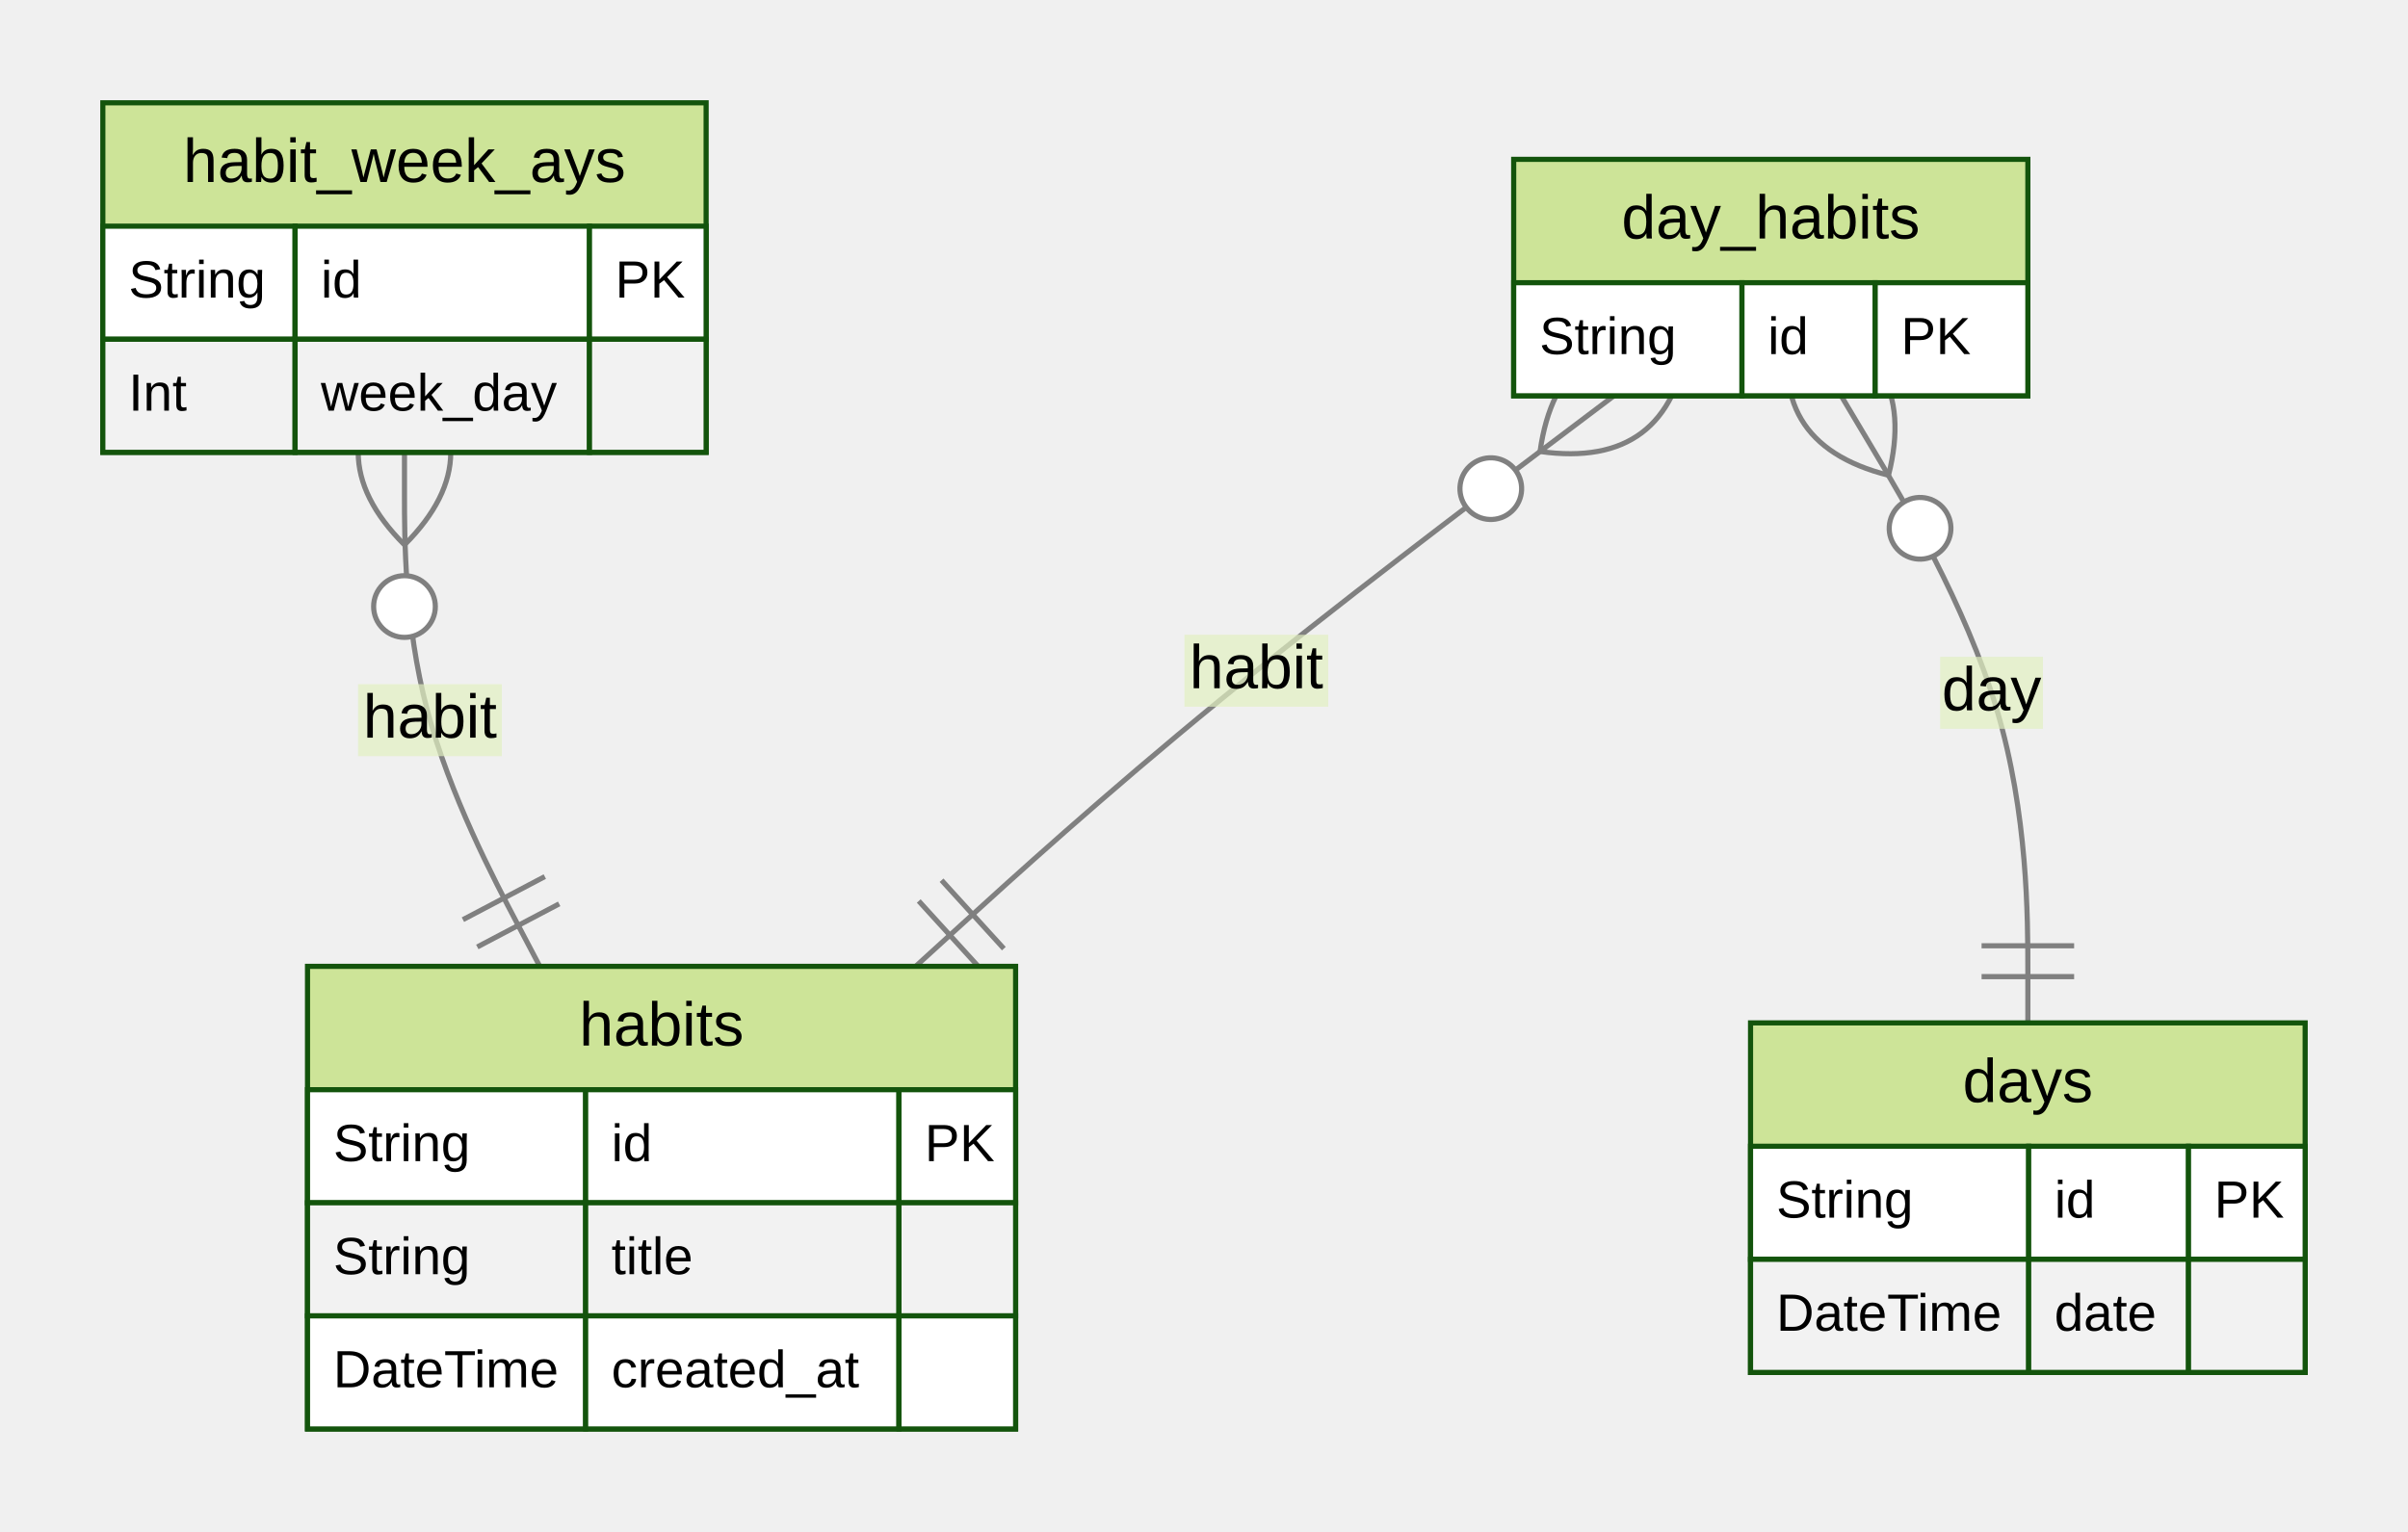
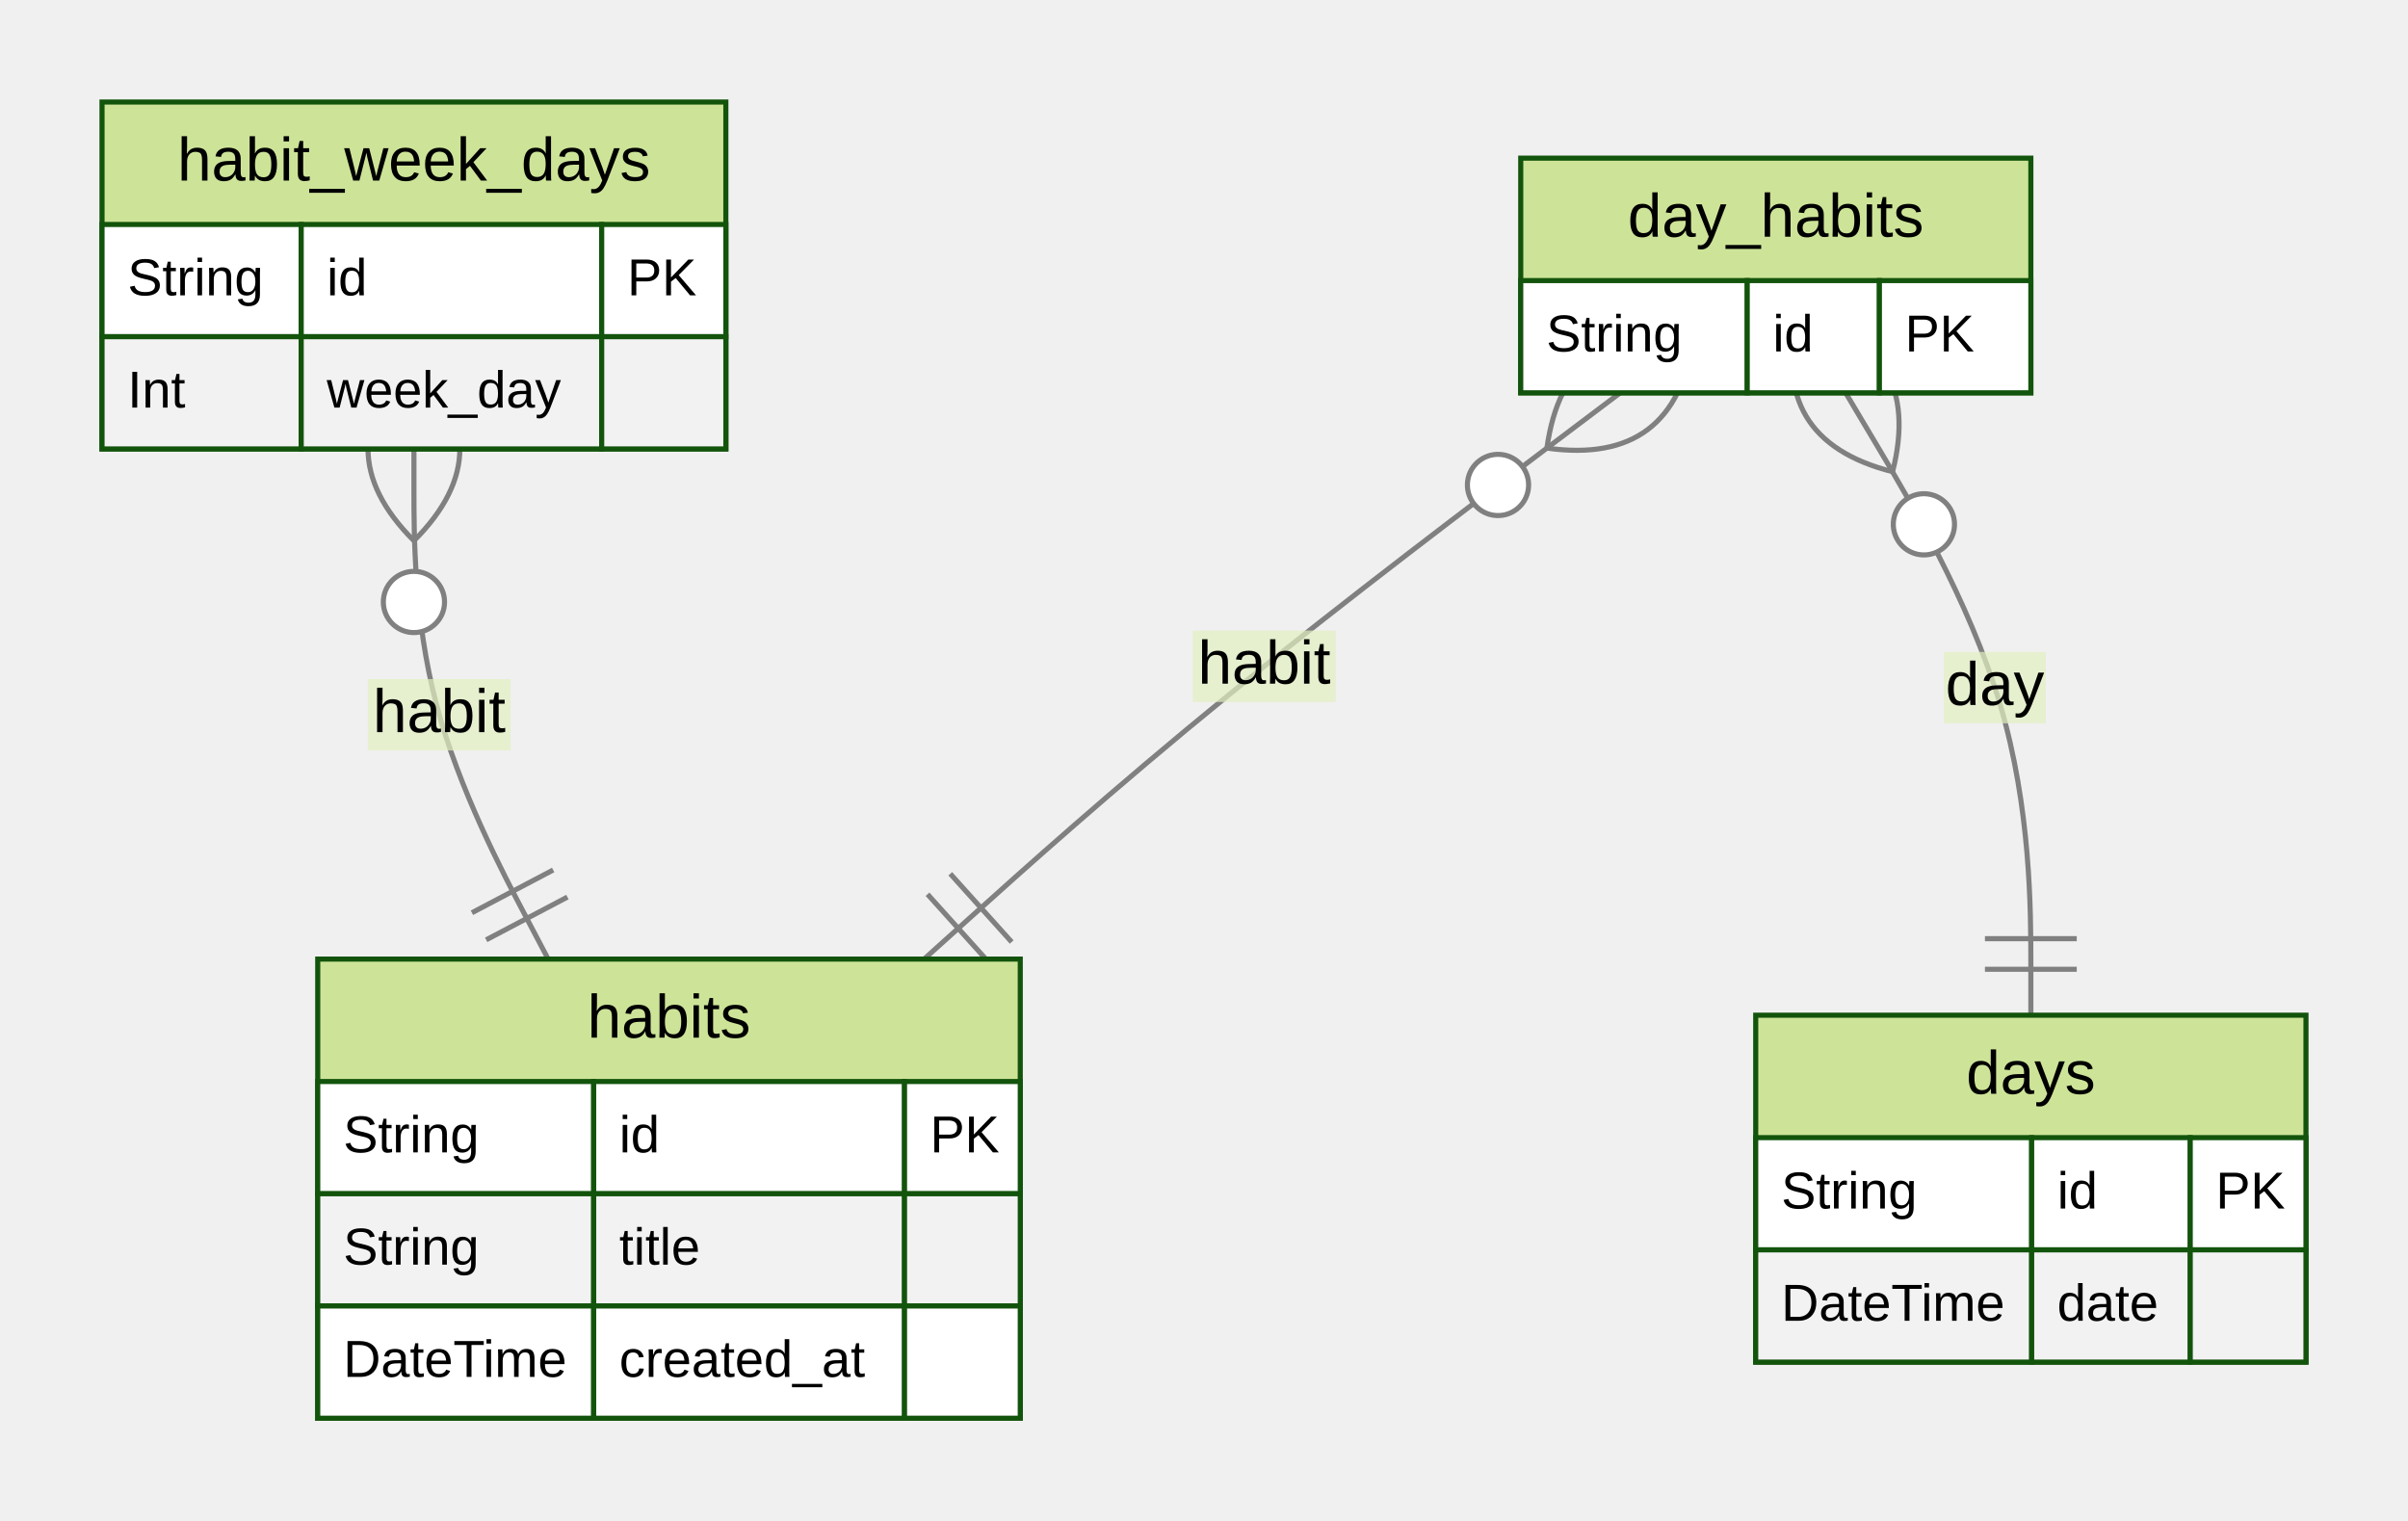
- <svg xmlns="http://www.w3.org/2000/svg" aria-roledescription="er" viewBox="0 0 468.333 298" style="max-width: 468.333px; background-color: white;" width="100%" id="mermaid-0">
+ <svg xmlns="http://www.w3.org/2000/svg" aria-roledescription="er" viewBox="0 0 472.051 298" style="max-width: 472.051px; background-color: white;" width="100%" id="mermaid-0">
  <style>#mermaid-0{font-family:"trebuchet ms",verdana,arial,sans-serif;font-size:16px;fill:#000000;}#mermaid-0 .error-icon{fill:#552222;}#mermaid-0 .error-text{fill:#552222;stroke:#552222;}#mermaid-0 .edge-thickness-normal{stroke-width:2px;}#mermaid-0 .edge-thickness-thick{stroke-width:3.5px;}#mermaid-0 .edge-pattern-solid{stroke-dasharray:0;}#mermaid-0 .edge-pattern-dashed{stroke-dasharray:3;}#mermaid-0 .edge-pattern-dotted{stroke-dasharray:2;}#mermaid-0 .marker{fill:#000000;stroke:#000000;}#mermaid-0 .marker.cross{stroke:#000000;}#mermaid-0 svg{font-family:"trebuchet ms",verdana,arial,sans-serif;font-size:16px;}#mermaid-0 .entityBox{fill:#cde498;stroke:#13540c;}#mermaid-0 .attributeBoxOdd{fill:#ffffff;stroke:#13540c;}#mermaid-0 .attributeBoxEven{fill:#f2f2f2;stroke:#13540c;}#mermaid-0 .relationshipLabelBox{fill:hsl(78.158, 58.462%, 84.51%);opacity:0.7;background-color:hsl(78.158, 58.462%, 84.51%);}#mermaid-0 .relationshipLabelBox rect{opacity:0.5;}#mermaid-0 .relationshipLine{stroke:#000000;}#mermaid-0 .entityTitleText{text-anchor:middle;font-size:18px;fill:#000000;}#mermaid-0 :root{--mermaid-font-family:"trebuchet ms",verdana,arial,sans-serif;}</style>
  <g />
  <defs>
    <marker orient="auto" markerHeight="18" markerWidth="18" refY="9" refX="0" id="ONLY_ONE_START">
      <path d="M9,0 L9,18 M15,0 L15,18" fill="none" stroke="gray" />
    </marker>
  </defs>
  <defs>
    <marker orient="auto" markerHeight="18" markerWidth="18" refY="9" refX="18" id="ONLY_ONE_END">
      <path d="M3,0 L3,18 M9,0 L9,18" fill="none" stroke="gray" />
    </marker>
  </defs>
  <defs>
    <marker orient="auto" markerHeight="18" markerWidth="30" refY="9" refX="0" id="ZERO_OR_ONE_START">
      <circle r="6" cy="9" cx="21" fill="white" stroke="gray" />
      <path d="M9,0 L9,18" fill="none" stroke="gray" />
    </marker>
  </defs>
  <defs>
    <marker orient="auto" markerHeight="18" markerWidth="30" refY="9" refX="30" id="ZERO_OR_ONE_END">
      <circle r="6" cy="9" cx="9" fill="white" stroke="gray" />
      <path d="M21,0 L21,18" fill="none" stroke="gray" />
    </marker>
  </defs>
  <defs>
    <marker orient="auto" markerHeight="36" markerWidth="45" refY="18" refX="18" id="ONE_OR_MORE_START">
      <path d="M0,18 Q 18,0 36,18 Q 18,36 0,18 M42,9 L42,27" fill="none" stroke="gray" />
    </marker>
  </defs>
  <defs>
    <marker orient="auto" markerHeight="36" markerWidth="45" refY="18" refX="27" id="ONE_OR_MORE_END">
      <path d="M3,9 L3,27 M9,18 Q27,0 45,18 Q27,36 9,18" fill="none" stroke="gray" />
    </marker>
  </defs>
  <defs>
    <marker orient="auto" markerHeight="36" markerWidth="57" refY="18" refX="18" id="ZERO_OR_MORE_START">
      <circle r="6" cy="18" cx="48" fill="white" stroke="gray" />
      <path d="M0,18 Q18,0 36,18 Q18,36 0,18" fill="none" stroke="gray" />
    </marker>
  </defs>
  <defs>
    <marker orient="auto" markerHeight="36" markerWidth="57" refY="18" refX="39" id="ZERO_OR_MORE_END">
      <circle r="6" cy="18" cx="9" fill="white" stroke="gray" />
      <path d="M21,18 Q39,0 57,18 Q39,36 21,18" fill="none" stroke="gray" />
    </marker>
  </defs>
-   <path style="stroke: gray; fill: none;" marker-start="url(#ZERO_OR_MORE_START)" marker-end="url(#ONLY_ONE_END)" d="M78.668,88L78.668,96.333C78.668,104.667,78.668,121.333,83.054,138C87.44,154.667,96.212,171.333,100.598,179.667L104.984,188" class="er relationshipLine" />
-   <path style="stroke: gray; fill: none;" marker-start="url(#ZERO_OR_MORE_START)" marker-end="url(#ONLY_ONE_END)" d="M358.089,77L364.141,87.167C370.192,97.333,382.295,117.667,388.347,138C394.399,158.333,394.399,178.667,394.399,188.833L394.399,199" class="er relationshipLine" />
-   <path style="stroke: gray; fill: none;" marker-start="url(#ZERO_OR_MORE_START)" marker-end="url(#ONLY_ONE_END)" d="M313.897,77L300.415,87.167C286.932,97.333,259.967,117.667,237.332,136.167C214.698,154.667,196.393,171.333,187.241,179.667L178.089,188" class="er relationshipLine" />
-   <g transform="translate(59.80891,188 )" id="entity-habits-89842a7d-340a-4107-b0a0-cea916176eec">
+   <path style="stroke: gray; fill: none;" marker-start="url(#ZERO_OR_MORE_START)" marker-end="url(#ONLY_ONE_END)" d="M81.146,88L81.146,96.333C81.146,104.667,81.146,121.333,85.532,138C89.918,154.667,98.69,171.333,103.076,179.667L107.462,188" class="er relationshipLine" />
+   <path style="stroke: gray; fill: none;" marker-start="url(#ZERO_OR_MORE_START)" marker-end="url(#ONLY_ONE_END)" d="M361.807,77L367.859,87.167C373.91,97.333,386.013,117.667,392.065,138C398.116,158.333,398.116,178.667,398.116,188.833L398.116,199" class="er relationshipLine" />
+   <path style="stroke: gray; fill: none;" marker-start="url(#ZERO_OR_MORE_START)" marker-end="url(#ONLY_ONE_END)" d="M317.615,77L304.132,87.167C290.65,97.333,263.685,117.667,240.941,136.167C218.198,154.667,199.676,171.333,190.416,179.667L181.155,188" class="er relationshipLine" />
+   <g transform="translate(62.28748,188 )" id="entity-habits-5eb55e49-447c-49b0-85a5-1efb4b182a09">
    <rect height="90" width="137.718" y="0" x="0" class="er entityBox" />
-     <text style="dominant-baseline: middle; text-anchor: middle; font-size: 12px;" transform="translate(68.85901,12)" y="0" x="0" id="text-entity-habits-89842a7d-340a-4107-b0a0-cea916176eec" class="er entityLabel">habits</text>
+     <text style="dominant-baseline: middle; text-anchor: middle; font-size: 12px;" transform="translate(68.85901,12)" y="0" x="0" id="text-entity-habits-5eb55e49-447c-49b0-85a5-1efb4b182a09" class="er entityLabel">habits</text>
    <rect height="22" width="54.096" y="24" x="0" class="er attributeBoxOdd" />
-     <text style="dominant-baseline: middle; font-size: 10.2px;" transform="translate(5,35)" y="0" x="0" id="text-entity-habits-89842a7d-340a-4107-b0a0-cea916176eec-attr-1-type" class="er entityLabel">String</text>
+     <text style="dominant-baseline: middle; font-size: 10.2px;" transform="translate(5,35)" y="0" x="0" id="text-entity-habits-5eb55e49-447c-49b0-85a5-1efb4b182a09-attr-1-type" class="er entityLabel">String</text>
    <rect height="22" width="60.935" y="24" x="54.096" class="er attributeBoxOdd" />
-     <text style="dominant-baseline: middle; font-size: 10.2px;" transform="translate(59.09555,35)" y="0" x="0" id="text-entity-habits-89842a7d-340a-4107-b0a0-cea916176eec-attr-1-name" class="er entityLabel">id</text>
+     <text style="dominant-baseline: middle; font-size: 10.2px;" transform="translate(59.09555,35)" y="0" x="0" id="text-entity-habits-5eb55e49-447c-49b0-85a5-1efb4b182a09-attr-1-name" class="er entityLabel">id</text>
    <rect height="22" width="22.688" y="24" x="115.03" class="er attributeBoxOdd" />
-     <text style="dominant-baseline: middle; font-size: 10.2px;" transform="translate(120.0303,35)" y="0" x="0" id="text-entity-habits-89842a7d-340a-4107-b0a0-cea916176eec-attr-1-key" class="er entityLabel">PK</text>
+     <text style="dominant-baseline: middle; font-size: 10.2px;" transform="translate(120.0303,35)" y="0" x="0" id="text-entity-habits-5eb55e49-447c-49b0-85a5-1efb4b182a09-attr-1-key" class="er entityLabel">PK</text>
    <rect height="22" width="54.096" y="46" x="0" class="er attributeBoxEven" />
-     <text style="dominant-baseline: middle; font-size: 10.2px;" transform="translate(5,57)" y="0" x="0" id="text-entity-habits-89842a7d-340a-4107-b0a0-cea916176eec-attr-2-type" class="er entityLabel">String</text>
+     <text style="dominant-baseline: middle; font-size: 10.2px;" transform="translate(5,57)" y="0" x="0" id="text-entity-habits-5eb55e49-447c-49b0-85a5-1efb4b182a09-attr-2-type" class="er entityLabel">String</text>
    <rect height="22" width="60.935" y="46" x="54.096" class="er attributeBoxEven" />
-     <text style="dominant-baseline: middle; font-size: 10.2px;" transform="translate(59.09555,57)" y="0" x="0" id="text-entity-habits-89842a7d-340a-4107-b0a0-cea916176eec-attr-2-name" class="er entityLabel">title</text>
+     <text style="dominant-baseline: middle; font-size: 10.2px;" transform="translate(59.09555,57)" y="0" x="0" id="text-entity-habits-5eb55e49-447c-49b0-85a5-1efb4b182a09-attr-2-name" class="er entityLabel">title</text>
    <rect height="22" width="22.688" y="46" x="115.03" class="er attributeBoxEven" />
-     <text style="dominant-baseline: middle; font-size: 10.2px;" transform="translate(120.0303,57)" y="0" x="0" id="text-entity-habits-89842a7d-340a-4107-b0a0-cea916176eec-attr-2-key" class="er entityLabel" />
+     <text style="dominant-baseline: middle; font-size: 10.2px;" transform="translate(120.0303,57)" y="0" x="0" id="text-entity-habits-5eb55e49-447c-49b0-85a5-1efb4b182a09-attr-2-key" class="er entityLabel" />
    <rect height="22" width="54.096" y="68" x="0" class="er attributeBoxOdd" />
-     <text style="dominant-baseline: middle; font-size: 10.2px;" transform="translate(5,79)" y="0" x="0" id="text-entity-habits-89842a7d-340a-4107-b0a0-cea916176eec-attr-3-type" class="er entityLabel">DateTime</text>
+     <text style="dominant-baseline: middle; font-size: 10.2px;" transform="translate(5,79)" y="0" x="0" id="text-entity-habits-5eb55e49-447c-49b0-85a5-1efb4b182a09-attr-3-type" class="er entityLabel">DateTime</text>
    <rect height="22" width="60.935" y="68" x="54.096" class="er attributeBoxOdd" />
-     <text style="dominant-baseline: middle; font-size: 10.2px;" transform="translate(59.09555,79)" y="0" x="0" id="text-entity-habits-89842a7d-340a-4107-b0a0-cea916176eec-attr-3-name" class="er entityLabel">created_at</text>
+     <text style="dominant-baseline: middle; font-size: 10.2px;" transform="translate(59.09555,79)" y="0" x="0" id="text-entity-habits-5eb55e49-447c-49b0-85a5-1efb4b182a09-attr-3-name" class="er entityLabel">created_at</text>
    <rect height="22" width="22.688" y="68" x="115.03" class="er attributeBoxOdd" />
-     <text style="dominant-baseline: middle; font-size: 10.2px;" transform="translate(120.0303,79)" y="0" x="0" id="text-entity-habits-89842a7d-340a-4107-b0a0-cea916176eec-attr-3-key" class="er entityLabel" />
+     <text style="dominant-baseline: middle; font-size: 10.2px;" transform="translate(120.0303,79)" y="0" x="0" id="text-entity-habits-5eb55e49-447c-49b0-85a5-1efb4b182a09-attr-3-key" class="er entityLabel" />
  </g>
-   <g transform="translate(20,20 )" id="entity-habitweekays-e7a3e741-75d0-4053-8f77-9ac8bbe4b377">
-     <rect height="68" width="117.336" y="0" x="0" class="er entityBox" />
-     <text style="dominant-baseline: middle; text-anchor: middle; font-size: 12px;" transform="translate(58.66792,12)" y="0" x="0" id="text-entity-habitweekays-e7a3e741-75d0-4053-8f77-9ac8bbe4b377" class="er entityLabel">habit_week_ays</text>
-     <rect height="22" width="37.396" y="24" x="0" class="er attributeBoxOdd" />
-     <text style="dominant-baseline: middle; font-size: 10.2px;" transform="translate(5,35)" y="0" x="0" id="text-entity-habitweekays-e7a3e741-75d0-4053-8f77-9ac8bbe4b377-attr-1-type" class="er entityLabel">String</text>
-     <rect height="22" width="57.252" y="24" x="37.396" class="er attributeBoxOdd" />
-     <text style="dominant-baseline: middle; font-size: 10.2px;" transform="translate(42.39606,35)" y="0" x="0" id="text-entity-habitweekays-e7a3e741-75d0-4053-8f77-9ac8bbe4b377-attr-1-name" class="er entityLabel">id</text>
-     <rect height="22" width="22.688" y="24" x="94.648" class="er attributeBoxOdd" />
-     <text style="dominant-baseline: middle; font-size: 10.2px;" transform="translate(99.64815,35)" y="0" x="0" id="text-entity-habitweekays-e7a3e741-75d0-4053-8f77-9ac8bbe4b377-attr-1-key" class="er entityLabel">PK</text>
-     <rect height="22" width="37.396" y="46" x="0" class="er attributeBoxEven" />
-     <text style="dominant-baseline: middle; font-size: 10.2px;" transform="translate(5,57)" y="0" x="0" id="text-entity-habitweekays-e7a3e741-75d0-4053-8f77-9ac8bbe4b377-attr-2-type" class="er entityLabel">Int</text>
-     <rect height="22" width="57.252" y="46" x="37.396" class="er attributeBoxEven" />
-     <text style="dominant-baseline: middle; font-size: 10.2px;" transform="translate(42.39606,57)" y="0" x="0" id="text-entity-habitweekays-e7a3e741-75d0-4053-8f77-9ac8bbe4b377-attr-2-name" class="er entityLabel">week_day</text>
-     <rect height="22" width="22.688" y="46" x="94.648" class="er attributeBoxEven" />
-     <text style="dominant-baseline: middle; font-size: 10.2px;" transform="translate(99.64815,57)" y="0" x="0" id="text-entity-habitweekays-e7a3e741-75d0-4053-8f77-9ac8bbe4b377-attr-2-key" class="er entityLabel" />
+   <g transform="translate(20,20 )" id="entity-habitweekdays-9165b126-f051-4852-a056-3c571c628a0d">
+     <rect height="68" width="122.293" y="0" x="0" class="er entityBox" />
+     <text style="dominant-baseline: middle; text-anchor: middle; font-size: 12px;" transform="translate(61.14648,12)" y="0" x="0" id="text-entity-habitweekdays-9165b126-f051-4852-a056-3c571c628a0d" class="er entityLabel">habit_week_days</text>
+     <rect height="22" width="39.048" y="24" x="0" class="er attributeBoxOdd" />
+     <text style="dominant-baseline: middle; font-size: 10.2px;" transform="translate(5,35)" y="0" x="0" id="text-entity-habitweekdays-9165b126-f051-4852-a056-3c571c628a0d-attr-1-type" class="er entityLabel">String</text>
+     <rect height="22" width="58.904" y="24" x="39.048" class="er attributeBoxOdd" />
+     <text style="dominant-baseline: middle; font-size: 10.2px;" transform="translate(44.04844,35)" y="0" x="0" id="text-entity-habitweekdays-9165b126-f051-4852-a056-3c571c628a0d-attr-1-name" class="er entityLabel">id</text>
+     <rect height="22" width="24.34" y="24" x="97.953" class="er attributeBoxOdd" />
+     <text style="dominant-baseline: middle; font-size: 10.2px;" transform="translate(102.9529,35)" y="0" x="0" id="text-entity-habitweekdays-9165b126-f051-4852-a056-3c571c628a0d-attr-1-key" class="er entityLabel">PK</text>
+     <rect height="22" width="39.048" y="46" x="0" class="er attributeBoxEven" />
+     <text style="dominant-baseline: middle; font-size: 10.2px;" transform="translate(5,57)" y="0" x="0" id="text-entity-habitweekdays-9165b126-f051-4852-a056-3c571c628a0d-attr-2-type" class="er entityLabel">Int</text>
+     <rect height="22" width="58.904" y="46" x="39.048" class="er attributeBoxEven" />
+     <text style="dominant-baseline: middle; font-size: 10.2px;" transform="translate(44.04844,57)" y="0" x="0" id="text-entity-habitweekdays-9165b126-f051-4852-a056-3c571c628a0d-attr-2-name" class="er entityLabel">week_day</text>
+     <rect height="22" width="24.34" y="46" x="97.953" class="er attributeBoxEven" />
+     <text style="dominant-baseline: middle; font-size: 10.2px;" transform="translate(102.9529,57)" y="0" x="0" id="text-entity-habitweekdays-9165b126-f051-4852-a056-3c571c628a0d-attr-2-key" class="er entityLabel" />
  </g>
-   <g transform="translate(340.4641,199 )" id="entity-days-8d6f7e5c-1e83-4bb2-8381-bb4d83ee0b0a">
+   <g transform="translate(344.182,199 )" id="entity-days-c63c1036-89c7-45f7-ae30-78d33231dc88">
    <rect height="68" width="107.869" y="0" x="0" class="er entityBox" />
-     <text style="dominant-baseline: middle; text-anchor: middle; font-size: 12px;" transform="translate(53.93452,12)" y="0" x="0" id="text-entity-days-8d6f7e5c-1e83-4bb2-8381-bb4d83ee0b0a" class="er entityLabel">days</text>
+     <text style="dominant-baseline: middle; text-anchor: middle; font-size: 12px;" transform="translate(53.93452,12)" y="0" x="0" id="text-entity-days-c63c1036-89c7-45f7-ae30-78d33231dc88" class="er entityLabel">days</text>
    <rect height="22" width="54.096" y="24" x="0" class="er attributeBoxOdd" />
-     <text style="dominant-baseline: middle; font-size: 10.2px;" transform="translate(5,35)" y="0" x="0" id="text-entity-days-8d6f7e5c-1e83-4bb2-8381-bb4d83ee0b0a-attr-1-type" class="er entityLabel">String</text>
+     <text style="dominant-baseline: middle; font-size: 10.2px;" transform="translate(5,35)" y="0" x="0" id="text-entity-days-c63c1036-89c7-45f7-ae30-78d33231dc88-attr-1-type" class="er entityLabel">String</text>
    <rect height="22" width="31.086" y="24" x="54.096" class="er attributeBoxOdd" />
-     <text style="dominant-baseline: middle; font-size: 10.2px;" transform="translate(59.09555,35)" y="0" x="0" id="text-entity-days-8d6f7e5c-1e83-4bb2-8381-bb4d83ee0b0a-attr-1-name" class="er entityLabel">id</text>
+     <text style="dominant-baseline: middle; font-size: 10.2px;" transform="translate(59.09555,35)" y="0" x="0" id="text-entity-days-c63c1036-89c7-45f7-ae30-78d33231dc88-attr-1-name" class="er entityLabel">id</text>
    <rect height="22" width="22.688" y="24" x="85.181" class="er attributeBoxOdd" />
-     <text style="dominant-baseline: middle; font-size: 10.2px;" transform="translate(90.18137,35)" y="0" x="0" id="text-entity-days-8d6f7e5c-1e83-4bb2-8381-bb4d83ee0b0a-attr-1-key" class="er entityLabel">PK</text>
+     <text style="dominant-baseline: middle; font-size: 10.2px;" transform="translate(90.18137,35)" y="0" x="0" id="text-entity-days-c63c1036-89c7-45f7-ae30-78d33231dc88-attr-1-key" class="er entityLabel">PK</text>
    <rect height="22" width="54.096" y="46" x="0" class="er attributeBoxEven" />
-     <text style="dominant-baseline: middle; font-size: 10.2px;" transform="translate(5,57)" y="0" x="0" id="text-entity-days-8d6f7e5c-1e83-4bb2-8381-bb4d83ee0b0a-attr-2-type" class="er entityLabel">DateTime</text>
+     <text style="dominant-baseline: middle; font-size: 10.2px;" transform="translate(5,57)" y="0" x="0" id="text-entity-days-c63c1036-89c7-45f7-ae30-78d33231dc88-attr-2-type" class="er entityLabel">DateTime</text>
    <rect height="22" width="31.086" y="46" x="54.096" class="er attributeBoxEven" />
-     <text style="dominant-baseline: middle; font-size: 10.2px;" transform="translate(59.09555,57)" y="0" x="0" id="text-entity-days-8d6f7e5c-1e83-4bb2-8381-bb4d83ee0b0a-attr-2-name" class="er entityLabel">date</text>
+     <text style="dominant-baseline: middle; font-size: 10.2px;" transform="translate(59.09555,57)" y="0" x="0" id="text-entity-days-c63c1036-89c7-45f7-ae30-78d33231dc88-attr-2-name" class="er entityLabel">date</text>
    <rect height="22" width="22.688" y="46" x="85.181" class="er attributeBoxEven" />
-     <text style="dominant-baseline: middle; font-size: 10.2px;" transform="translate(90.18137,57)" y="0" x="0" id="text-entity-days-8d6f7e5c-1e83-4bb2-8381-bb4d83ee0b0a-attr-2-key" class="er entityLabel" />
+     <text style="dominant-baseline: middle; font-size: 10.2px;" transform="translate(90.18137,57)" y="0" x="0" id="text-entity-days-c63c1036-89c7-45f7-ae30-78d33231dc88-attr-2-key" class="er entityLabel" />
  </g>
-   <g transform="translate(294.3986,31 )" id="entity-dayhabits-f11071f0-0588-471e-8323-a10f16ccd6e6">
+   <g transform="translate(298.1165,31 )" id="entity-dayhabits-7fcd9e6a-057f-4123-9781-098906c192a8">
    <rect height="46" width="100" y="0" x="0" class="er entityBox" />
-     <text style="dominant-baseline: middle; text-anchor: middle; font-size: 12px;" transform="translate(50,12)" y="0" x="0" id="text-entity-dayhabits-f11071f0-0588-471e-8323-a10f16ccd6e6" class="er entityLabel">day_habits</text>
+     <text style="dominant-baseline: middle; text-anchor: middle; font-size: 12px;" transform="translate(50,12)" y="0" x="0" id="text-entity-dayhabits-7fcd9e6a-057f-4123-9781-098906c192a8" class="er entityLabel">day_habits</text>
    <rect height="22" width="44.399" y="24" x="0" class="er attributeBoxOdd" />
-     <text style="dominant-baseline: middle; font-size: 10.2px;" transform="translate(5,35)" y="0" x="0" id="text-entity-dayhabits-f11071f0-0588-471e-8323-a10f16ccd6e6-attr-1-type" class="er entityLabel">String</text>
+     <text style="dominant-baseline: middle; font-size: 10.2px;" transform="translate(5,35)" y="0" x="0" id="text-entity-dayhabits-7fcd9e6a-057f-4123-9781-098906c192a8-attr-1-type" class="er entityLabel">String</text>
    <rect height="22" width="25.911" y="24" x="44.399" class="er attributeBoxOdd" />
-     <text style="dominant-baseline: middle; font-size: 10.2px;" transform="translate(49.39862,35)" y="0" x="0" id="text-entity-dayhabits-f11071f0-0588-471e-8323-a10f16ccd6e6-attr-1-name" class="er entityLabel">id</text>
+     <text style="dominant-baseline: middle; font-size: 10.2px;" transform="translate(49.39862,35)" y="0" x="0" id="text-entity-dayhabits-7fcd9e6a-057f-4123-9781-098906c192a8-attr-1-name" class="er entityLabel">id</text>
    <rect height="22" width="29.69" y="24" x="70.31" class="er attributeBoxOdd" />
-     <text style="dominant-baseline: middle; font-size: 10.2px;" transform="translate(75.30976,35)" y="0" x="0" id="text-entity-dayhabits-f11071f0-0588-471e-8323-a10f16ccd6e6-attr-1-key" class="er entityLabel">PK</text>
+     <text style="dominant-baseline: middle; font-size: 10.2px;" transform="translate(75.30976,35)" y="0" x="0" id="text-entity-dayhabits-7fcd9e6a-057f-4123-9781-098906c192a8-attr-1-key" class="er entityLabel">PK</text>
  </g>
-   <rect height="14" width="27.969" y="133.109" x="69.648" class="er relationshipLabelBox" />
-   <text style="text-anchor: middle; dominant-baseline: middle; font-size: 12px;" y="140.109" x="83.632" id="rel1" class="er relationshipLabel">habit</text>
-   <rect height="14" width="19.99" y="127.788" x="377.347" class="er relationshipLabelBox" />
-   <text style="text-anchor: middle; dominant-baseline: middle; font-size: 12px;" y="134.788" x="387.342" id="rel2" class="er relationshipLabel">day</text>
-   <rect height="14" width="27.969" y="123.489" x="230.357" class="er relationshipLabelBox" />
-   <text style="text-anchor: middle; dominant-baseline: middle; font-size: 12px;" y="130.489" x="244.341" id="rel3" class="er relationshipLabel">habit</text>
+   <rect height="14" width="27.969" y="133.109" x="72.126" class="er relationshipLabelBox" />
+   <text style="text-anchor: middle; dominant-baseline: middle; font-size: 12px;" y="140.109" x="86.11" id="rel1" class="er relationshipLabel">habit</text>
+   <rect height="14" width="19.99" y="127.788" x="381.065" class="er relationshipLabelBox" />
+   <text style="text-anchor: middle; dominant-baseline: middle; font-size: 12px;" y="134.788" x="391.06" id="rel2" class="er relationshipLabel">day</text>
+   <rect height="14" width="27.969" y="123.605" x="233.851" class="er relationshipLabelBox" />
+   <text style="text-anchor: middle; dominant-baseline: middle; font-size: 12px;" y="130.605" x="247.836" id="rel3" class="er relationshipLabel">habit</text>
</svg>
